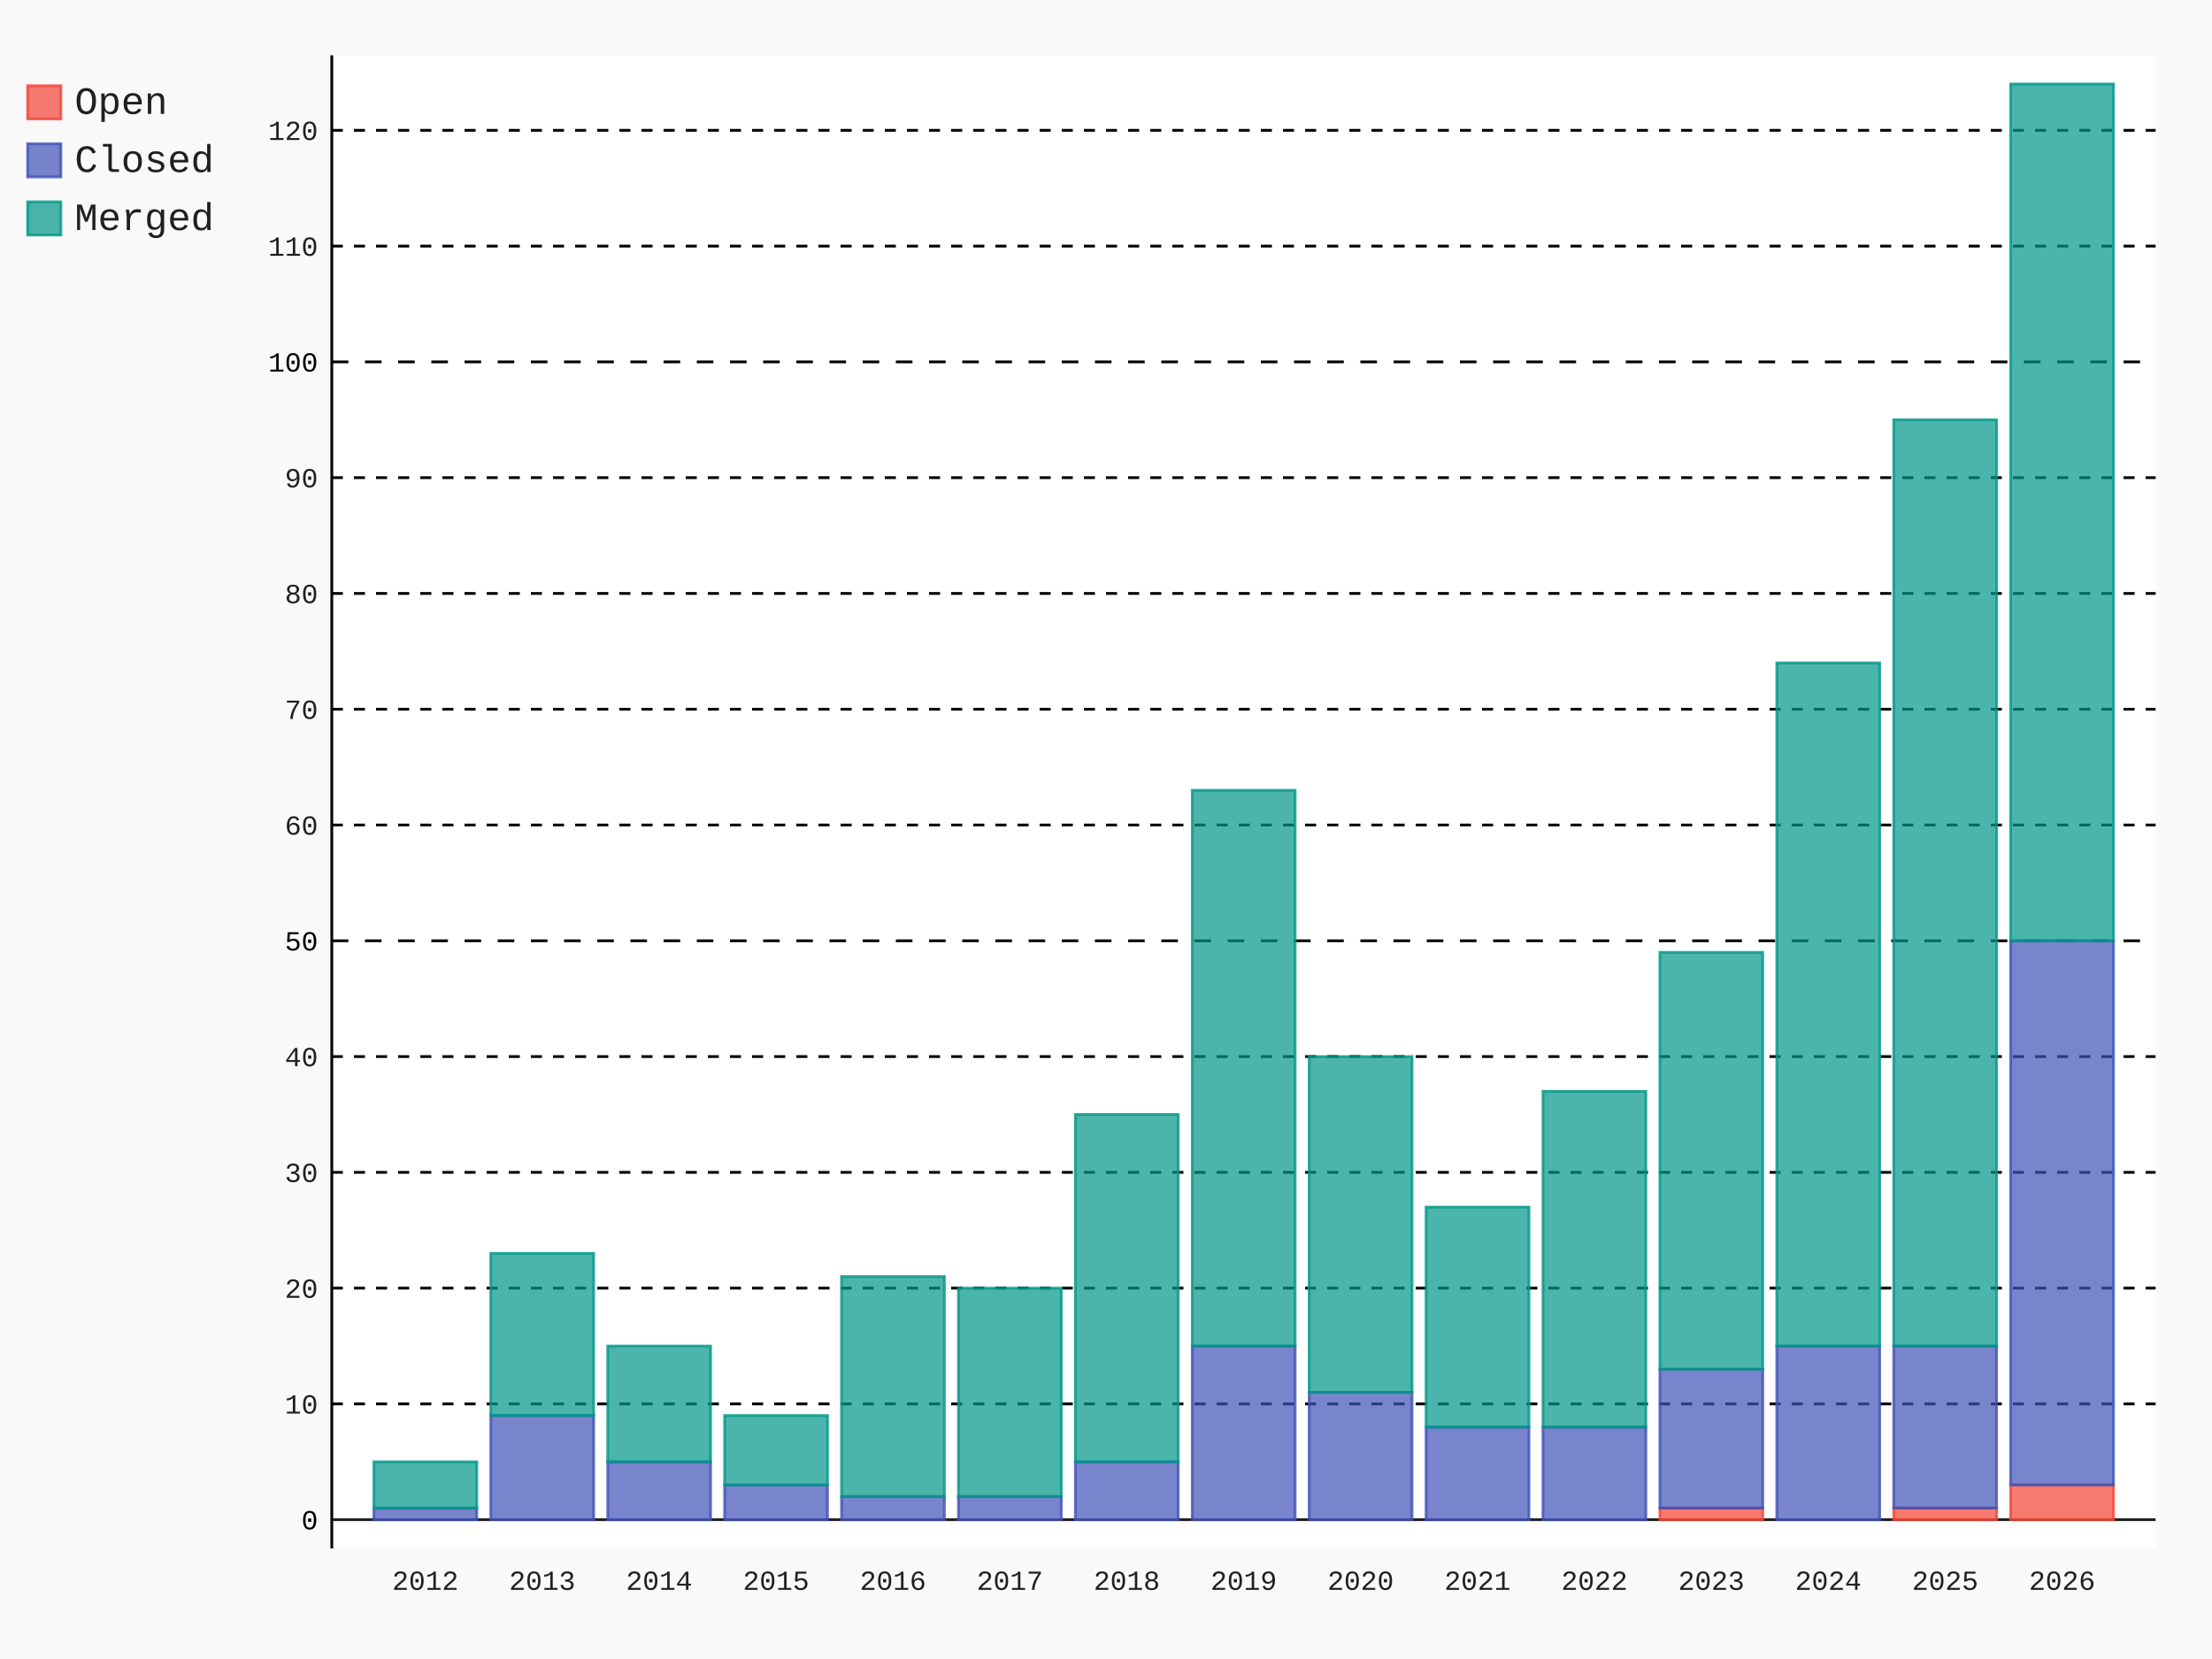
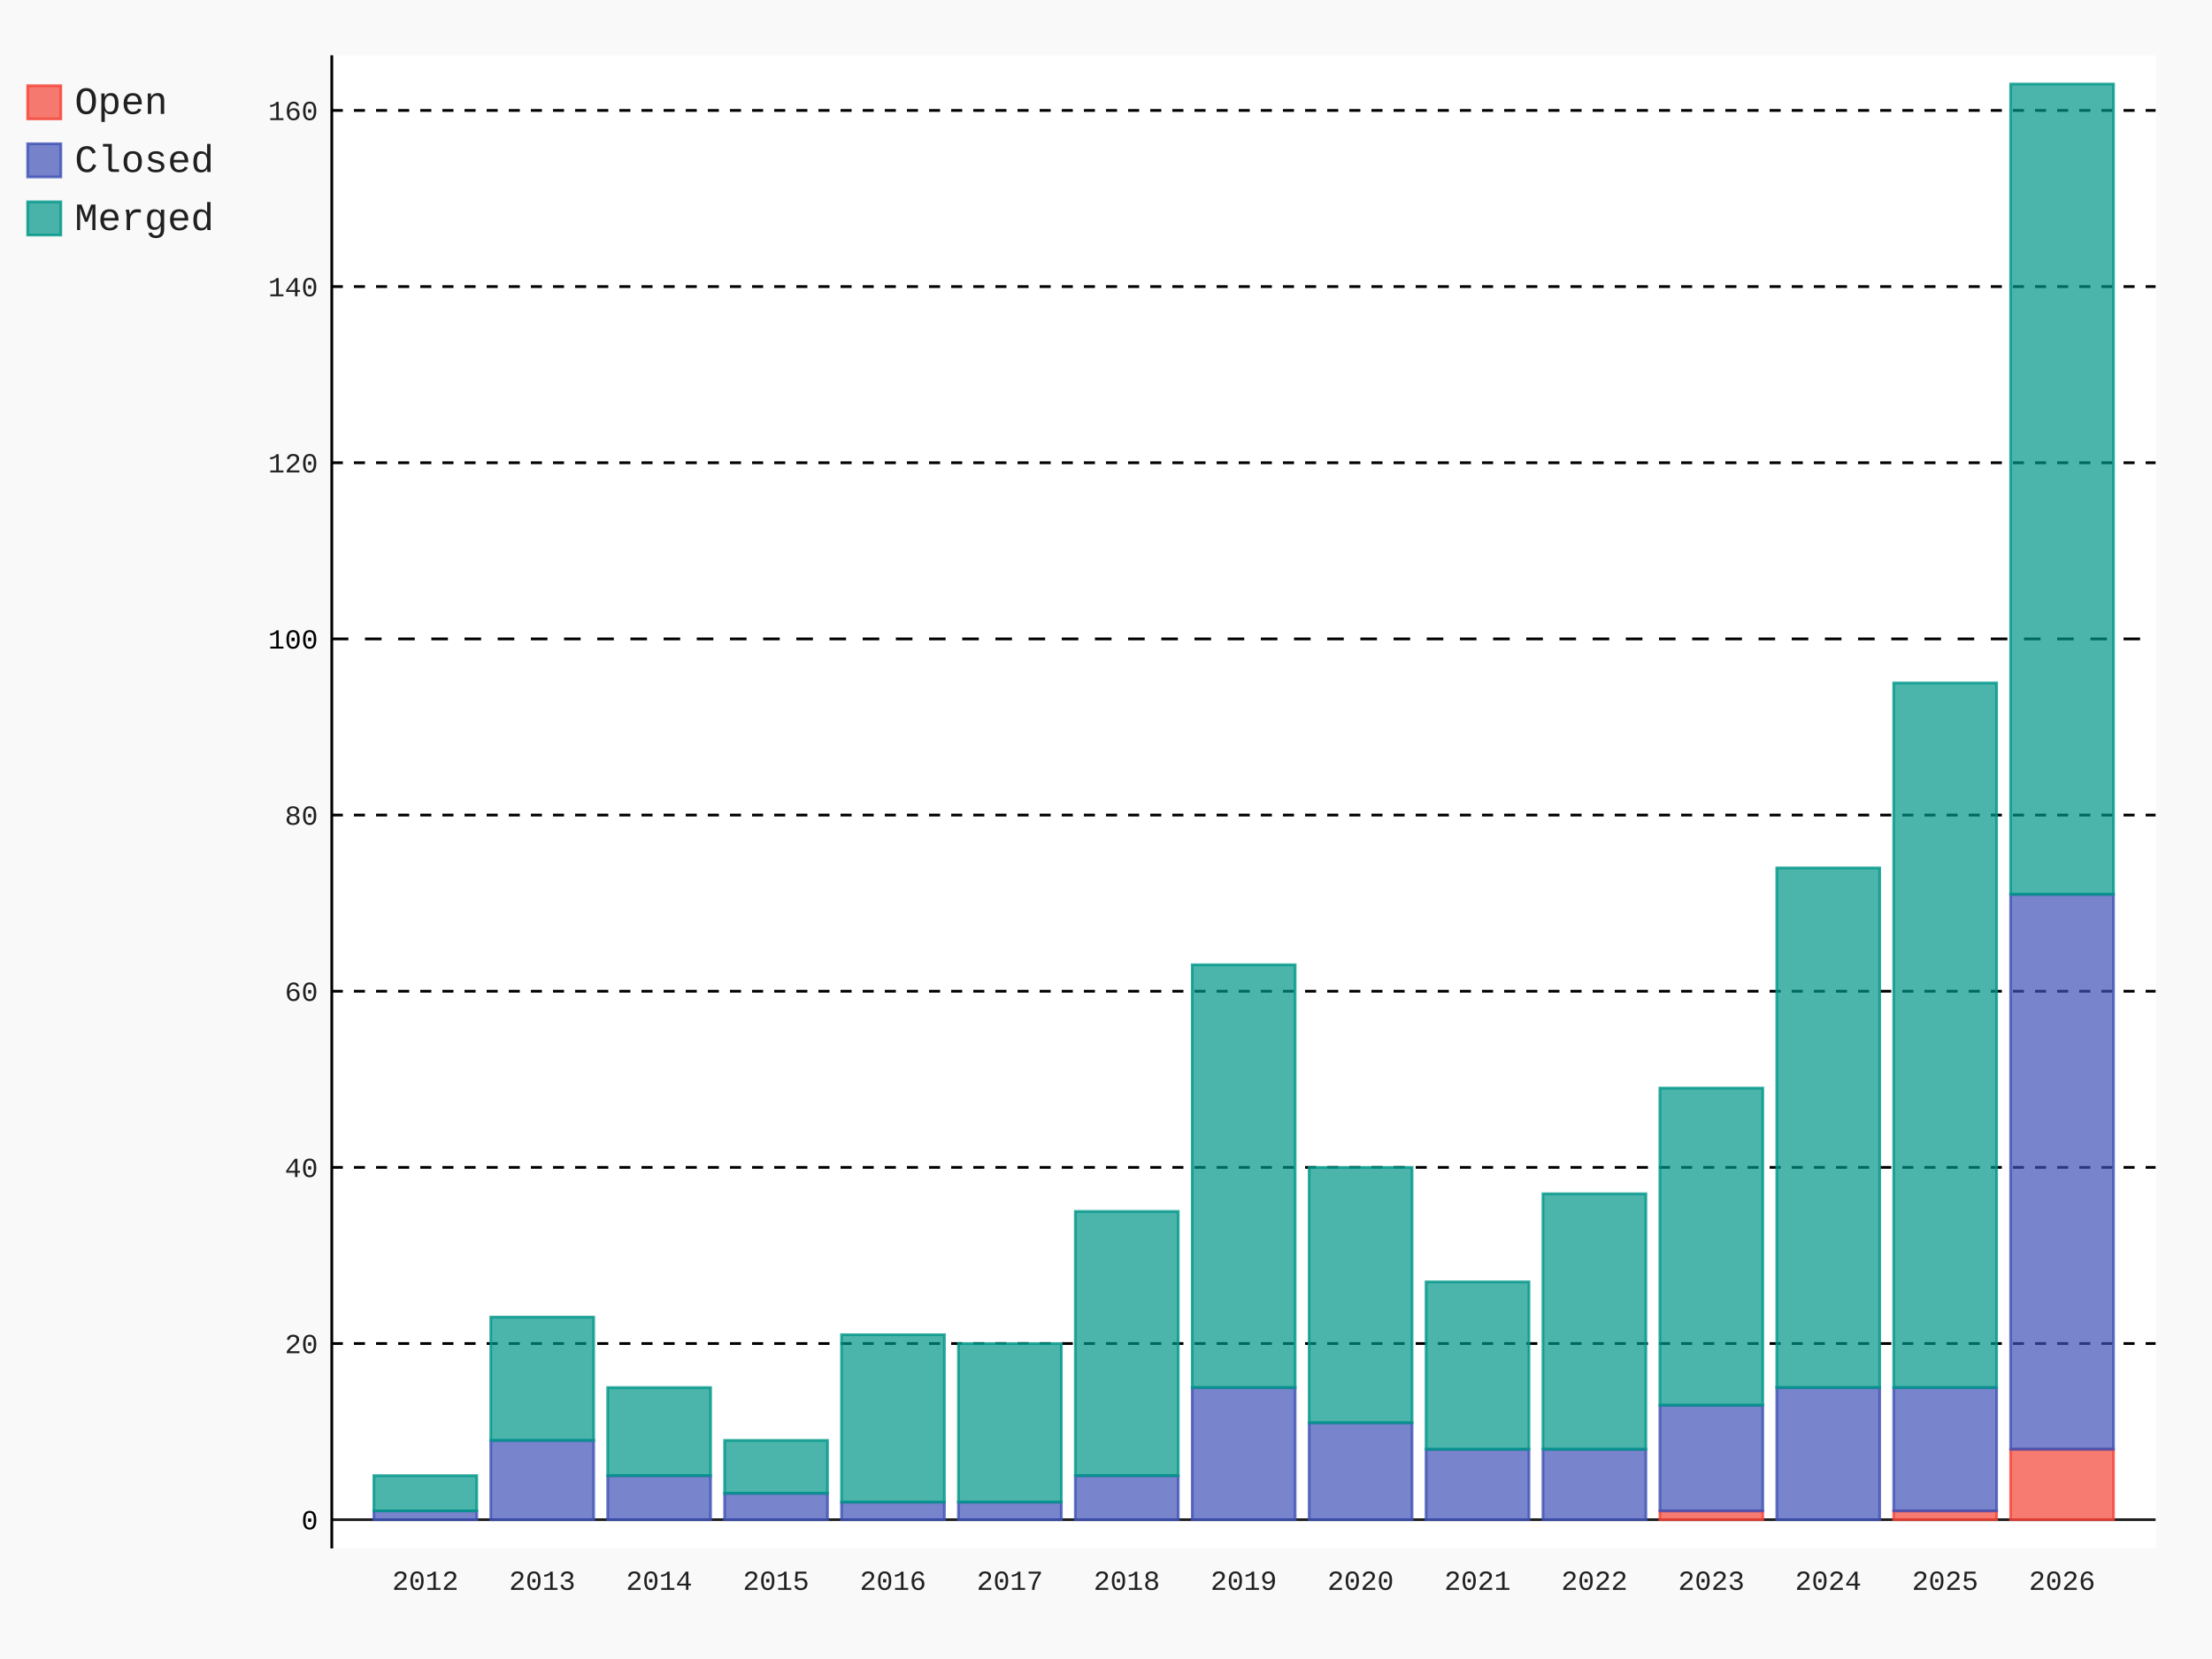
- <svg xmlns="http://www.w3.org/2000/svg" id="chart-40a635f6-dfb4-4bff-a7e3-27e458a436e4" class="pygal-chart" viewBox="0 0 800 600">
+ <svg xmlns="http://www.w3.org/2000/svg" id="chart-72e32979-0cc8-43d7-ba84-4bef7c89aa7b" class="pygal-chart" viewBox="0 0 800 600">
  <defs>
-     <style type="text/css">#chart-40a635f6-dfb4-4bff-a7e3-27e458a436e4{-webkit-user-select:none;-webkit-font-smoothing:antialiased;font-family:Consolas,"Liberation Mono",Menlo,Courier,monospace}#chart-40a635f6-dfb4-4bff-a7e3-27e458a436e4 .title{font-family:Consolas,"Liberation Mono",Menlo,Courier,monospace;font-size:16px}#chart-40a635f6-dfb4-4bff-a7e3-27e458a436e4 .legends .legend text{font-family:Consolas,"Liberation Mono",Menlo,Courier,monospace;font-size:14px}#chart-40a635f6-dfb4-4bff-a7e3-27e458a436e4 .axis text{font-family:Consolas,"Liberation Mono",Menlo,Courier,monospace;font-size:10px}#chart-40a635f6-dfb4-4bff-a7e3-27e458a436e4 .axis text.major{font-family:Consolas,"Liberation Mono",Menlo,Courier,monospace;font-size:10px}#chart-40a635f6-dfb4-4bff-a7e3-27e458a436e4 .text-overlay text.value{font-family:Consolas,"Liberation Mono",Menlo,Courier,monospace;font-size:16px}#chart-40a635f6-dfb4-4bff-a7e3-27e458a436e4 .text-overlay text.label{font-family:Consolas,"Liberation Mono",Menlo,Courier,monospace;font-size:10px}#chart-40a635f6-dfb4-4bff-a7e3-27e458a436e4 .tooltip{font-family:Consolas,"Liberation Mono",Menlo,Courier,monospace;font-size:14px}#chart-40a635f6-dfb4-4bff-a7e3-27e458a436e4 text.no_data{font-family:Consolas,"Liberation Mono",Menlo,Courier,monospace;font-size:64px}
- #chart-40a635f6-dfb4-4bff-a7e3-27e458a436e4{background-color:rgba(249,249,249,1)}#chart-40a635f6-dfb4-4bff-a7e3-27e458a436e4 path,#chart-40a635f6-dfb4-4bff-a7e3-27e458a436e4 line,#chart-40a635f6-dfb4-4bff-a7e3-27e458a436e4 rect,#chart-40a635f6-dfb4-4bff-a7e3-27e458a436e4 circle{-webkit-transition:150ms;-moz-transition:150ms;transition:150ms}#chart-40a635f6-dfb4-4bff-a7e3-27e458a436e4 .graph &gt; .background{fill:rgba(249,249,249,1)}#chart-40a635f6-dfb4-4bff-a7e3-27e458a436e4 .plot &gt; .background{fill:rgba(255,255,255,1)}#chart-40a635f6-dfb4-4bff-a7e3-27e458a436e4 .graph{fill:rgba(0,0,0,.87)}#chart-40a635f6-dfb4-4bff-a7e3-27e458a436e4 text.no_data{fill:rgba(0,0,0,1)}#chart-40a635f6-dfb4-4bff-a7e3-27e458a436e4 .title{fill:rgba(0,0,0,1)}#chart-40a635f6-dfb4-4bff-a7e3-27e458a436e4 .legends .legend text{fill:rgba(0,0,0,.87)}#chart-40a635f6-dfb4-4bff-a7e3-27e458a436e4 .legends .legend:hover text{fill:rgba(0,0,0,1)}#chart-40a635f6-dfb4-4bff-a7e3-27e458a436e4 .axis .line{stroke:rgba(0,0,0,1)}#chart-40a635f6-dfb4-4bff-a7e3-27e458a436e4 .axis .guide.line{stroke:rgba(0,0,0,.54)}#chart-40a635f6-dfb4-4bff-a7e3-27e458a436e4 .axis .major.line{stroke:rgba(0,0,0,.87)}#chart-40a635f6-dfb4-4bff-a7e3-27e458a436e4 .axis text.major{fill:rgba(0,0,0,1)}#chart-40a635f6-dfb4-4bff-a7e3-27e458a436e4 .axis.y .guides:hover .guide.line,#chart-40a635f6-dfb4-4bff-a7e3-27e458a436e4 .line-graph .axis.x .guides:hover .guide.line,#chart-40a635f6-dfb4-4bff-a7e3-27e458a436e4 .stackedline-graph .axis.x .guides:hover .guide.line,#chart-40a635f6-dfb4-4bff-a7e3-27e458a436e4 .xy-graph .axis.x .guides:hover .guide.line{stroke:rgba(0,0,0,1)}#chart-40a635f6-dfb4-4bff-a7e3-27e458a436e4 .axis .guides:hover text{fill:rgba(0,0,0,1)}#chart-40a635f6-dfb4-4bff-a7e3-27e458a436e4 .reactive{fill-opacity:.7;stroke-opacity:.8;stroke-width:1}#chart-40a635f6-dfb4-4bff-a7e3-27e458a436e4 .ci{stroke:rgba(0,0,0,.87)}#chart-40a635f6-dfb4-4bff-a7e3-27e458a436e4 .reactive.active,#chart-40a635f6-dfb4-4bff-a7e3-27e458a436e4 .active .reactive{fill-opacity:.8;stroke-opacity:.9;stroke-width:4}#chart-40a635f6-dfb4-4bff-a7e3-27e458a436e4 .ci .reactive.active{stroke-width:1.5}#chart-40a635f6-dfb4-4bff-a7e3-27e458a436e4 .series text{fill:rgba(0,0,0,1)}#chart-40a635f6-dfb4-4bff-a7e3-27e458a436e4 .tooltip rect{fill:rgba(255,255,255,1);stroke:rgba(0,0,0,1);-webkit-transition:opacity 150ms;-moz-transition:opacity 150ms;transition:opacity 150ms}#chart-40a635f6-dfb4-4bff-a7e3-27e458a436e4 .tooltip .label{fill:rgba(0,0,0,.87)}#chart-40a635f6-dfb4-4bff-a7e3-27e458a436e4 .tooltip .label{fill:rgba(0,0,0,.87)}#chart-40a635f6-dfb4-4bff-a7e3-27e458a436e4 .tooltip .legend{font-size:.8em;fill:rgba(0,0,0,.54)}#chart-40a635f6-dfb4-4bff-a7e3-27e458a436e4 .tooltip .x_label{font-size:.6em;fill:rgba(0,0,0,1)}#chart-40a635f6-dfb4-4bff-a7e3-27e458a436e4 .tooltip .xlink{font-size:.5em;text-decoration:underline}#chart-40a635f6-dfb4-4bff-a7e3-27e458a436e4 .tooltip .value{font-size:1.5em}#chart-40a635f6-dfb4-4bff-a7e3-27e458a436e4 .bound{font-size:.5em}#chart-40a635f6-dfb4-4bff-a7e3-27e458a436e4 .max-value{font-size:.75em;fill:rgba(0,0,0,.54)}#chart-40a635f6-dfb4-4bff-a7e3-27e458a436e4 .map-element{fill:rgba(255,255,255,1);stroke:rgba(0,0,0,.54) !important}#chart-40a635f6-dfb4-4bff-a7e3-27e458a436e4 .map-element .reactive{fill-opacity:inherit;stroke-opacity:inherit}#chart-40a635f6-dfb4-4bff-a7e3-27e458a436e4 .color-0,#chart-40a635f6-dfb4-4bff-a7e3-27e458a436e4 .color-0 a:visited{stroke:#F44336;fill:#F44336}#chart-40a635f6-dfb4-4bff-a7e3-27e458a436e4 .color-1,#chart-40a635f6-dfb4-4bff-a7e3-27e458a436e4 .color-1 a:visited{stroke:#3F51B5;fill:#3F51B5}#chart-40a635f6-dfb4-4bff-a7e3-27e458a436e4 .color-2,#chart-40a635f6-dfb4-4bff-a7e3-27e458a436e4 .color-2 a:visited{stroke:#009688;fill:#009688}#chart-40a635f6-dfb4-4bff-a7e3-27e458a436e4 .text-overlay .color-0 text{fill:black}#chart-40a635f6-dfb4-4bff-a7e3-27e458a436e4 .text-overlay .color-1 text{fill:black}#chart-40a635f6-dfb4-4bff-a7e3-27e458a436e4 .text-overlay .color-2 text{fill:black}
- #chart-40a635f6-dfb4-4bff-a7e3-27e458a436e4 text.no_data{text-anchor:middle}#chart-40a635f6-dfb4-4bff-a7e3-27e458a436e4 .guide.line{fill:none}#chart-40a635f6-dfb4-4bff-a7e3-27e458a436e4 .centered{text-anchor:middle}#chart-40a635f6-dfb4-4bff-a7e3-27e458a436e4 .title{text-anchor:middle}#chart-40a635f6-dfb4-4bff-a7e3-27e458a436e4 .legends .legend text{fill-opacity:1}#chart-40a635f6-dfb4-4bff-a7e3-27e458a436e4 .axis.x text{text-anchor:middle}#chart-40a635f6-dfb4-4bff-a7e3-27e458a436e4 .axis.x:not(.web) text[transform]{text-anchor:start}#chart-40a635f6-dfb4-4bff-a7e3-27e458a436e4 .axis.x:not(.web) text[transform].backwards{text-anchor:end}#chart-40a635f6-dfb4-4bff-a7e3-27e458a436e4 .axis.y text{text-anchor:end}#chart-40a635f6-dfb4-4bff-a7e3-27e458a436e4 .axis.y text[transform].backwards{text-anchor:start}#chart-40a635f6-dfb4-4bff-a7e3-27e458a436e4 .axis.y2 text{text-anchor:start}#chart-40a635f6-dfb4-4bff-a7e3-27e458a436e4 .axis.y2 text[transform].backwards{text-anchor:end}#chart-40a635f6-dfb4-4bff-a7e3-27e458a436e4 .axis .guide.line{stroke-dasharray:4,4;stroke:black}#chart-40a635f6-dfb4-4bff-a7e3-27e458a436e4 .axis .major.guide.line{stroke-dasharray:6,6;stroke:black}#chart-40a635f6-dfb4-4bff-a7e3-27e458a436e4 .horizontal .axis.y .guide.line,#chart-40a635f6-dfb4-4bff-a7e3-27e458a436e4 .horizontal .axis.y2 .guide.line,#chart-40a635f6-dfb4-4bff-a7e3-27e458a436e4 .vertical .axis.x .guide.line{opacity:0}#chart-40a635f6-dfb4-4bff-a7e3-27e458a436e4 .horizontal .axis.always_show .guide.line,#chart-40a635f6-dfb4-4bff-a7e3-27e458a436e4 .vertical .axis.always_show .guide.line{opacity:1 !important}#chart-40a635f6-dfb4-4bff-a7e3-27e458a436e4 .axis.y .guides:hover .guide.line,#chart-40a635f6-dfb4-4bff-a7e3-27e458a436e4 .axis.y2 .guides:hover .guide.line,#chart-40a635f6-dfb4-4bff-a7e3-27e458a436e4 .axis.x .guides:hover .guide.line{opacity:1}#chart-40a635f6-dfb4-4bff-a7e3-27e458a436e4 .axis .guides:hover text{opacity:1}#chart-40a635f6-dfb4-4bff-a7e3-27e458a436e4 .nofill{fill:none}#chart-40a635f6-dfb4-4bff-a7e3-27e458a436e4 .subtle-fill{fill-opacity:.2}#chart-40a635f6-dfb4-4bff-a7e3-27e458a436e4 .dot{stroke-width:1px;fill-opacity:1;stroke-opacity:1}#chart-40a635f6-dfb4-4bff-a7e3-27e458a436e4 .dot.active{stroke-width:5px}#chart-40a635f6-dfb4-4bff-a7e3-27e458a436e4 .dot.negative{fill:transparent}#chart-40a635f6-dfb4-4bff-a7e3-27e458a436e4 text,#chart-40a635f6-dfb4-4bff-a7e3-27e458a436e4 tspan{stroke:none !important}#chart-40a635f6-dfb4-4bff-a7e3-27e458a436e4 .series text.active{opacity:1}#chart-40a635f6-dfb4-4bff-a7e3-27e458a436e4 .tooltip rect{fill-opacity:.95;stroke-width:.5}#chart-40a635f6-dfb4-4bff-a7e3-27e458a436e4 .tooltip text{fill-opacity:1}#chart-40a635f6-dfb4-4bff-a7e3-27e458a436e4 .showable{visibility:hidden}#chart-40a635f6-dfb4-4bff-a7e3-27e458a436e4 .showable.shown{visibility:visible}#chart-40a635f6-dfb4-4bff-a7e3-27e458a436e4 .gauge-background{fill:rgba(229,229,229,1);stroke:none}#chart-40a635f6-dfb4-4bff-a7e3-27e458a436e4 .bg-lines{stroke:rgba(249,249,249,1);stroke-width:2px}</style>
+     <style type="text/css">#chart-72e32979-0cc8-43d7-ba84-4bef7c89aa7b{-webkit-user-select:none;-webkit-font-smoothing:antialiased;font-family:Consolas,"Liberation Mono",Menlo,Courier,monospace}#chart-72e32979-0cc8-43d7-ba84-4bef7c89aa7b .title{font-family:Consolas,"Liberation Mono",Menlo,Courier,monospace;font-size:16px}#chart-72e32979-0cc8-43d7-ba84-4bef7c89aa7b .legends .legend text{font-family:Consolas,"Liberation Mono",Menlo,Courier,monospace;font-size:14px}#chart-72e32979-0cc8-43d7-ba84-4bef7c89aa7b .axis text{font-family:Consolas,"Liberation Mono",Menlo,Courier,monospace;font-size:10px}#chart-72e32979-0cc8-43d7-ba84-4bef7c89aa7b .axis text.major{font-family:Consolas,"Liberation Mono",Menlo,Courier,monospace;font-size:10px}#chart-72e32979-0cc8-43d7-ba84-4bef7c89aa7b .text-overlay text.value{font-family:Consolas,"Liberation Mono",Menlo,Courier,monospace;font-size:16px}#chart-72e32979-0cc8-43d7-ba84-4bef7c89aa7b .text-overlay text.label{font-family:Consolas,"Liberation Mono",Menlo,Courier,monospace;font-size:10px}#chart-72e32979-0cc8-43d7-ba84-4bef7c89aa7b .tooltip{font-family:Consolas,"Liberation Mono",Menlo,Courier,monospace;font-size:14px}#chart-72e32979-0cc8-43d7-ba84-4bef7c89aa7b text.no_data{font-family:Consolas,"Liberation Mono",Menlo,Courier,monospace;font-size:64px}
+ #chart-72e32979-0cc8-43d7-ba84-4bef7c89aa7b{background-color:rgba(249,249,249,1)}#chart-72e32979-0cc8-43d7-ba84-4bef7c89aa7b path,#chart-72e32979-0cc8-43d7-ba84-4bef7c89aa7b line,#chart-72e32979-0cc8-43d7-ba84-4bef7c89aa7b rect,#chart-72e32979-0cc8-43d7-ba84-4bef7c89aa7b circle{-webkit-transition:150ms;-moz-transition:150ms;transition:150ms}#chart-72e32979-0cc8-43d7-ba84-4bef7c89aa7b .graph &gt; .background{fill:rgba(249,249,249,1)}#chart-72e32979-0cc8-43d7-ba84-4bef7c89aa7b .plot &gt; .background{fill:rgba(255,255,255,1)}#chart-72e32979-0cc8-43d7-ba84-4bef7c89aa7b .graph{fill:rgba(0,0,0,.87)}#chart-72e32979-0cc8-43d7-ba84-4bef7c89aa7b text.no_data{fill:rgba(0,0,0,1)}#chart-72e32979-0cc8-43d7-ba84-4bef7c89aa7b .title{fill:rgba(0,0,0,1)}#chart-72e32979-0cc8-43d7-ba84-4bef7c89aa7b .legends .legend text{fill:rgba(0,0,0,.87)}#chart-72e32979-0cc8-43d7-ba84-4bef7c89aa7b .legends .legend:hover text{fill:rgba(0,0,0,1)}#chart-72e32979-0cc8-43d7-ba84-4bef7c89aa7b .axis .line{stroke:rgba(0,0,0,1)}#chart-72e32979-0cc8-43d7-ba84-4bef7c89aa7b .axis .guide.line{stroke:rgba(0,0,0,.54)}#chart-72e32979-0cc8-43d7-ba84-4bef7c89aa7b .axis .major.line{stroke:rgba(0,0,0,.87)}#chart-72e32979-0cc8-43d7-ba84-4bef7c89aa7b .axis text.major{fill:rgba(0,0,0,1)}#chart-72e32979-0cc8-43d7-ba84-4bef7c89aa7b .axis.y .guides:hover .guide.line,#chart-72e32979-0cc8-43d7-ba84-4bef7c89aa7b .line-graph .axis.x .guides:hover .guide.line,#chart-72e32979-0cc8-43d7-ba84-4bef7c89aa7b .stackedline-graph .axis.x .guides:hover .guide.line,#chart-72e32979-0cc8-43d7-ba84-4bef7c89aa7b .xy-graph .axis.x .guides:hover .guide.line{stroke:rgba(0,0,0,1)}#chart-72e32979-0cc8-43d7-ba84-4bef7c89aa7b .axis .guides:hover text{fill:rgba(0,0,0,1)}#chart-72e32979-0cc8-43d7-ba84-4bef7c89aa7b .reactive{fill-opacity:.7;stroke-opacity:.8;stroke-width:1}#chart-72e32979-0cc8-43d7-ba84-4bef7c89aa7b .ci{stroke:rgba(0,0,0,.87)}#chart-72e32979-0cc8-43d7-ba84-4bef7c89aa7b .reactive.active,#chart-72e32979-0cc8-43d7-ba84-4bef7c89aa7b .active .reactive{fill-opacity:.8;stroke-opacity:.9;stroke-width:4}#chart-72e32979-0cc8-43d7-ba84-4bef7c89aa7b .ci .reactive.active{stroke-width:1.5}#chart-72e32979-0cc8-43d7-ba84-4bef7c89aa7b .series text{fill:rgba(0,0,0,1)}#chart-72e32979-0cc8-43d7-ba84-4bef7c89aa7b .tooltip rect{fill:rgba(255,255,255,1);stroke:rgba(0,0,0,1);-webkit-transition:opacity 150ms;-moz-transition:opacity 150ms;transition:opacity 150ms}#chart-72e32979-0cc8-43d7-ba84-4bef7c89aa7b .tooltip .label{fill:rgba(0,0,0,.87)}#chart-72e32979-0cc8-43d7-ba84-4bef7c89aa7b .tooltip .label{fill:rgba(0,0,0,.87)}#chart-72e32979-0cc8-43d7-ba84-4bef7c89aa7b .tooltip .legend{font-size:.8em;fill:rgba(0,0,0,.54)}#chart-72e32979-0cc8-43d7-ba84-4bef7c89aa7b .tooltip .x_label{font-size:.6em;fill:rgba(0,0,0,1)}#chart-72e32979-0cc8-43d7-ba84-4bef7c89aa7b .tooltip .xlink{font-size:.5em;text-decoration:underline}#chart-72e32979-0cc8-43d7-ba84-4bef7c89aa7b .tooltip .value{font-size:1.5em}#chart-72e32979-0cc8-43d7-ba84-4bef7c89aa7b .bound{font-size:.5em}#chart-72e32979-0cc8-43d7-ba84-4bef7c89aa7b .max-value{font-size:.75em;fill:rgba(0,0,0,.54)}#chart-72e32979-0cc8-43d7-ba84-4bef7c89aa7b .map-element{fill:rgba(255,255,255,1);stroke:rgba(0,0,0,.54) !important}#chart-72e32979-0cc8-43d7-ba84-4bef7c89aa7b .map-element .reactive{fill-opacity:inherit;stroke-opacity:inherit}#chart-72e32979-0cc8-43d7-ba84-4bef7c89aa7b .color-0,#chart-72e32979-0cc8-43d7-ba84-4bef7c89aa7b .color-0 a:visited{stroke:#F44336;fill:#F44336}#chart-72e32979-0cc8-43d7-ba84-4bef7c89aa7b .color-1,#chart-72e32979-0cc8-43d7-ba84-4bef7c89aa7b .color-1 a:visited{stroke:#3F51B5;fill:#3F51B5}#chart-72e32979-0cc8-43d7-ba84-4bef7c89aa7b .color-2,#chart-72e32979-0cc8-43d7-ba84-4bef7c89aa7b .color-2 a:visited{stroke:#009688;fill:#009688}#chart-72e32979-0cc8-43d7-ba84-4bef7c89aa7b .text-overlay .color-0 text{fill:black}#chart-72e32979-0cc8-43d7-ba84-4bef7c89aa7b .text-overlay .color-1 text{fill:black}#chart-72e32979-0cc8-43d7-ba84-4bef7c89aa7b .text-overlay .color-2 text{fill:black}
+ #chart-72e32979-0cc8-43d7-ba84-4bef7c89aa7b text.no_data{text-anchor:middle}#chart-72e32979-0cc8-43d7-ba84-4bef7c89aa7b .guide.line{fill:none}#chart-72e32979-0cc8-43d7-ba84-4bef7c89aa7b .centered{text-anchor:middle}#chart-72e32979-0cc8-43d7-ba84-4bef7c89aa7b .title{text-anchor:middle}#chart-72e32979-0cc8-43d7-ba84-4bef7c89aa7b .legends .legend text{fill-opacity:1}#chart-72e32979-0cc8-43d7-ba84-4bef7c89aa7b .axis.x text{text-anchor:middle}#chart-72e32979-0cc8-43d7-ba84-4bef7c89aa7b .axis.x:not(.web) text[transform]{text-anchor:start}#chart-72e32979-0cc8-43d7-ba84-4bef7c89aa7b .axis.x:not(.web) text[transform].backwards{text-anchor:end}#chart-72e32979-0cc8-43d7-ba84-4bef7c89aa7b .axis.y text{text-anchor:end}#chart-72e32979-0cc8-43d7-ba84-4bef7c89aa7b .axis.y text[transform].backwards{text-anchor:start}#chart-72e32979-0cc8-43d7-ba84-4bef7c89aa7b .axis.y2 text{text-anchor:start}#chart-72e32979-0cc8-43d7-ba84-4bef7c89aa7b .axis.y2 text[transform].backwards{text-anchor:end}#chart-72e32979-0cc8-43d7-ba84-4bef7c89aa7b .axis .guide.line{stroke-dasharray:4,4;stroke:black}#chart-72e32979-0cc8-43d7-ba84-4bef7c89aa7b .axis .major.guide.line{stroke-dasharray:6,6;stroke:black}#chart-72e32979-0cc8-43d7-ba84-4bef7c89aa7b .horizontal .axis.y .guide.line,#chart-72e32979-0cc8-43d7-ba84-4bef7c89aa7b .horizontal .axis.y2 .guide.line,#chart-72e32979-0cc8-43d7-ba84-4bef7c89aa7b .vertical .axis.x .guide.line{opacity:0}#chart-72e32979-0cc8-43d7-ba84-4bef7c89aa7b .horizontal .axis.always_show .guide.line,#chart-72e32979-0cc8-43d7-ba84-4bef7c89aa7b .vertical .axis.always_show .guide.line{opacity:1 !important}#chart-72e32979-0cc8-43d7-ba84-4bef7c89aa7b .axis.y .guides:hover .guide.line,#chart-72e32979-0cc8-43d7-ba84-4bef7c89aa7b .axis.y2 .guides:hover .guide.line,#chart-72e32979-0cc8-43d7-ba84-4bef7c89aa7b .axis.x .guides:hover .guide.line{opacity:1}#chart-72e32979-0cc8-43d7-ba84-4bef7c89aa7b .axis .guides:hover text{opacity:1}#chart-72e32979-0cc8-43d7-ba84-4bef7c89aa7b .nofill{fill:none}#chart-72e32979-0cc8-43d7-ba84-4bef7c89aa7b .subtle-fill{fill-opacity:.2}#chart-72e32979-0cc8-43d7-ba84-4bef7c89aa7b .dot{stroke-width:1px;fill-opacity:1;stroke-opacity:1}#chart-72e32979-0cc8-43d7-ba84-4bef7c89aa7b .dot.active{stroke-width:5px}#chart-72e32979-0cc8-43d7-ba84-4bef7c89aa7b .dot.negative{fill:transparent}#chart-72e32979-0cc8-43d7-ba84-4bef7c89aa7b text,#chart-72e32979-0cc8-43d7-ba84-4bef7c89aa7b tspan{stroke:none !important}#chart-72e32979-0cc8-43d7-ba84-4bef7c89aa7b .series text.active{opacity:1}#chart-72e32979-0cc8-43d7-ba84-4bef7c89aa7b .tooltip rect{fill-opacity:.95;stroke-width:.5}#chart-72e32979-0cc8-43d7-ba84-4bef7c89aa7b .tooltip text{fill-opacity:1}#chart-72e32979-0cc8-43d7-ba84-4bef7c89aa7b .showable{visibility:hidden}#chart-72e32979-0cc8-43d7-ba84-4bef7c89aa7b .showable.shown{visibility:visible}#chart-72e32979-0cc8-43d7-ba84-4bef7c89aa7b .gauge-background{fill:rgba(229,229,229,1);stroke:none}#chart-72e32979-0cc8-43d7-ba84-4bef7c89aa7b .bg-lines{stroke:rgba(249,249,249,1);stroke-width:2px}</style>
  </defs>
  <g class="graph stackedbar-graph vertical">
    <rect x="0" y="0" width="800" height="600" class="background" />
    <g transform="translate(120, 20)" class="plot">
      <rect x="0" y="0" width="659.6" height="540" class="background" />
      <g class="axis y always_show">
        <g class="guides">
          <path d="M0 529.615 h659.6" class="axis major line" />
          <text x="-5" y="533.115" class="major">0</text>
        </g>
        <g class="guides">
-           <path d="M0 487.742 h659.6" class="guide line" />
-           <text x="-5" y="491.242" class="">10</text>
-         </g>
-         <g class="guides">
-           <path d="M0 445.868 h659.6" class="guide line" />
-           <text x="-5" y="449.368" class="">20</text>
-         </g>
-         <g class="guides">
-           <path d="M0 403.995 h659.6" class="guide line" />
-           <text x="-5" y="407.495" class="">30</text>
-         </g>
-         <g class="guides">
-           <path d="M0 362.122 h659.6" class="guide line" />
-           <text x="-5" y="365.622" class="">40</text>
-         </g>
-         <g class="guides">
-           <path d="M0 320.248 h659.6" class="major guide line" />
-           <text x="-5" y="323.748" class="major">50</text>
-         </g>
-         <g class="guides">
-           <path d="M0 278.375 h659.6" class="guide line" />
-           <text x="-5" y="281.875" class="">60</text>
-         </g>
-         <g class="guides">
-           <path d="M0 236.501 h659.6" class="guide line" />
-           <text x="-5" y="240.001" class="">70</text>
-         </g>
-         <g class="guides">
-           <path d="M0 194.628 h659.6" class="guide line" />
-           <text x="-5" y="198.128" class="">80</text>
-         </g>
-         <g class="guides">
-           <path d="M0 152.754 h659.6" class="guide line" />
-           <text x="-5" y="156.254" class="">90</text>
-         </g>
-         <g class="guides">
-           <path d="M0 110.881 h659.6" class="major guide line" />
-           <text x="-5" y="114.381" class="major">100</text>
-         </g>
-         <g class="guides">
-           <path d="M0 69.007 h659.6" class="guide line" />
-           <text x="-5" y="72.507" class="">110</text>
-         </g>
-         <g class="guides">
-           <path d="M0 27.134 h659.6" class="guide line" />
-           <text x="-5" y="30.634" class="">120</text>
+           <path d="M0 465.906 h659.6" class="guide line" />
+           <text x="-5" y="469.406" class="">20</text>
+         </g>
+         <g class="guides">
+           <path d="M0 402.197 h659.6" class="guide line" />
+           <text x="-5" y="405.697" class="">40</text>
+         </g>
+         <g class="guides">
+           <path d="M0 338.487 h659.6" class="guide line" />
+           <text x="-5" y="341.987" class="">60</text>
+         </g>
+         <g class="guides">
+           <path d="M0 274.778 h659.6" class="guide line" />
+           <text x="-5" y="278.278" class="">80</text>
+         </g>
+         <g class="guides">
+           <path d="M0 211.069 h659.6" class="major guide line" />
+           <text x="-5" y="214.569" class="major">100</text>
+         </g>
+         <g class="guides">
+           <path d="M0 147.36 h659.6" class="guide line" />
+           <text x="-5" y="150.86" class="">120</text>
+         </g>
+         <g class="guides">
+           <path d="M0 83.65 h659.6" class="guide line" />
+           <text x="-5" y="87.15" class="">140</text>
+         </g>
+         <g class="guides">
+           <path d="M0 19.941 h659.6" class="guide line" />
+           <text x="-5" y="23.441" class="">160</text>
        </g>
      </g>
      <g class="axis x">
        <path d="M0 0 v540" class="line" />
        <g class="guides">
          <path d="M33.826 0 v540" class="guide line" />
          <text x="33.826" y="555.0" class="">2012</text>
        </g>
        <g class="guides">
          <path d="M76.108 0 v540" class="guide line" />
          <text x="76.108" y="555.0" class="">2013</text>
        </g>
        <g class="guides">
          <path d="M118.39 0 v540" class="guide line" />
          <text x="118.39" y="555.0" class="">2014</text>
        </g>
        <g class="guides">
          <path d="M160.672 0 v540" class="guide line" />
          <text x="160.672" y="555.0" class="">2015</text>
        </g>
        <g class="guides">
          <path d="M202.954 0 v540" class="guide line" />
          <text x="202.954" y="555.0" class="">2016</text>
        </g>
        <g class="guides">
          <path d="M245.236 0 v540" class="guide line" />
          <text x="245.236" y="555.0" class="">2017</text>
        </g>
        <g class="guides">
          <path d="M287.518 0 v540" class="guide line" />
          <text x="287.518" y="555.0" class="">2018</text>
        </g>
        <g class="guides">
          <path d="M329.8 0 v540" class="guide line" />
          <text x="329.8" y="555.0" class="">2019</text>
        </g>
        <g class="guides">
          <path d="M372.082 0 v540" class="guide line" />
          <text x="372.082" y="555.0" class="">2020</text>
        </g>
        <g class="guides">
          <path d="M414.364 0 v540" class="guide line" />
          <text x="414.364" y="555.0" class="">2021</text>
        </g>
        <g class="guides">
          <path d="M456.646 0 v540" class="guide line" />
          <text x="456.646" y="555.0" class="">2022</text>
        </g>
        <g class="guides">
          <path d="M498.928 0 v540" class="guide line" />
          <text x="498.928" y="555.0" class="">2023</text>
        </g>
        <g class="guides">
          <path d="M541.21 0 v540" class="guide line" />
          <text x="541.21" y="555.0" class="">2024</text>
        </g>
        <g class="guides">
          <path d="M583.492 0 v540" class="guide line" />
          <text x="583.492" y="555.0" class="">2025</text>
        </g>
        <g class="guides">
          <path d="M625.774 0 v540" class="guide line" />
          <text x="625.774" y="555.0" class="">2026</text>
        </g>
      </g>
      <g class="series serie-0 color-0">
        <g class="bars">
          <g class="bar">
            <rect x="15.222" y="529.615" rx="0" ry="0" width="37.208" height="0.0" class="rect reactive tooltip-trigger" />
          </g>
          <g class="bar">
            <rect x="57.504" y="529.615" rx="0" ry="0" width="37.208" height="0.0" class="rect reactive tooltip-trigger" />
          </g>
          <g class="bar">
            <rect x="99.786" y="529.615" rx="0" ry="0" width="37.208" height="0.0" class="rect reactive tooltip-trigger" />
          </g>
          <g class="bar">
            <rect x="142.068" y="529.615" rx="0" ry="0" width="37.208" height="0.0" class="rect reactive tooltip-trigger" />
          </g>
          <g class="bar">
            <rect x="184.35" y="529.615" rx="0" ry="0" width="37.208" height="0.0" class="rect reactive tooltip-trigger" />
          </g>
          <g class="bar">
            <rect x="226.632" y="529.615" rx="0" ry="0" width="37.208" height="0.0" class="rect reactive tooltip-trigger" />
          </g>
          <g class="bar">
            <rect x="268.914" y="529.615" rx="0" ry="0" width="37.208" height="0.0" class="rect reactive tooltip-trigger" />
          </g>
          <g class="bar">
            <rect x="311.196" y="529.615" rx="0" ry="0" width="37.208" height="0.0" class="rect reactive tooltip-trigger" />
          </g>
          <g class="bar">
            <rect x="353.478" y="529.615" rx="0" ry="0" width="37.208" height="0.0" class="rect reactive tooltip-trigger" />
          </g>
          <g class="bar">
            <rect x="395.76" y="529.615" rx="0" ry="0" width="37.208" height="0.0" class="rect reactive tooltip-trigger" />
          </g>
          <g class="bar">
            <rect x="438.042" y="529.615" rx="0" ry="0" width="37.208" height="0.0" class="rect reactive tooltip-trigger" />
          </g>
          <g class="bar">
-             <rect x="480.324" y="525.428" rx="0" ry="0" width="37.208" height="4.187" class="rect reactive tooltip-trigger" />
+             <rect x="480.324" y="526.43" rx="0" ry="0" width="37.208" height="3.185" class="rect reactive tooltip-trigger" />
          </g>
          <g class="bar">
            <rect x="522.606" y="529.615" rx="0" ry="0" width="37.208" height="0.0" class="rect reactive tooltip-trigger" />
          </g>
          <g class="bar">
-             <rect x="564.888" y="525.428" rx="0" ry="0" width="37.208" height="4.187" class="rect reactive tooltip-trigger" />
-           </g>
-           <g class="bar">
-             <rect x="607.17" y="517.053" rx="0" ry="0" width="37.208" height="12.562" class="rect reactive tooltip-trigger" />
+             <rect x="564.888" y="526.43" rx="0" ry="0" width="37.208" height="3.185" class="rect reactive tooltip-trigger" />
+           </g>
+           <g class="bar">
+             <rect x="607.17" y="504.132" rx="0" ry="0" width="37.208" height="25.484" class="rect reactive tooltip-trigger" />
          </g>
        </g>
      </g>
      <g class="series serie-1 color-1">
        <g class="bars">
          <g class="bar">
-             <rect x="15.222" y="525.428" rx="0" ry="0" width="37.208" height="4.187" class="rect reactive tooltip-trigger" />
-           </g>
-           <g class="bar">
-             <rect x="57.504" y="491.929" rx="0" ry="0" width="37.208" height="37.686" class="rect reactive tooltip-trigger" />
-           </g>
-           <g class="bar">
-             <rect x="99.786" y="508.679" rx="0" ry="0" width="37.208" height="20.937" class="rect reactive tooltip-trigger" />
-           </g>
-           <g class="bar">
-             <rect x="142.068" y="517.053" rx="0" ry="0" width="37.208" height="12.562" class="rect reactive tooltip-trigger" />
-           </g>
-           <g class="bar">
-             <rect x="184.35" y="521.241" rx="0" ry="0" width="37.208" height="8.375" class="rect reactive tooltip-trigger" />
-           </g>
-           <g class="bar">
-             <rect x="226.632" y="521.241" rx="0" ry="0" width="37.208" height="8.375" class="rect reactive tooltip-trigger" />
-           </g>
-           <g class="bar">
-             <rect x="268.914" y="508.679" rx="0" ry="0" width="37.208" height="20.937" class="rect reactive tooltip-trigger" />
-           </g>
-           <g class="bar">
-             <rect x="311.196" y="466.805" rx="0" ry="0" width="37.208" height="62.81" class="rect reactive tooltip-trigger" />
-           </g>
-           <g class="bar">
-             <rect x="353.478" y="483.555" rx="0" ry="0" width="37.208" height="46.061" class="rect reactive tooltip-trigger" />
-           </g>
-           <g class="bar">
-             <rect x="395.76" y="496.117" rx="0" ry="0" width="37.208" height="33.499" class="rect reactive tooltip-trigger" />
-           </g>
-           <g class="bar">
-             <rect x="438.042" y="496.117" rx="0" ry="0" width="37.208" height="33.499" class="rect reactive tooltip-trigger" />
-           </g>
-           <g class="bar">
-             <rect x="480.324" y="475.18" rx="0" ry="0" width="37.208" height="50.248" class="rect reactive tooltip-trigger" />
-           </g>
-           <g class="bar">
-             <rect x="522.606" y="466.805" rx="0" ry="0" width="37.208" height="62.81" class="rect reactive tooltip-trigger" />
-           </g>
-           <g class="bar">
-             <rect x="564.888" y="466.805" rx="0" ry="0" width="37.208" height="58.623" class="rect reactive tooltip-trigger" />
-           </g>
-           <g class="bar">
-             <rect x="607.17" y="320.248" rx="0" ry="0" width="37.208" height="196.805" class="rect reactive tooltip-trigger" />
+             <rect x="15.222" y="526.43" rx="0" ry="0" width="37.208" height="3.185" class="rect reactive tooltip-trigger" />
+           </g>
+           <g class="bar">
+             <rect x="57.504" y="500.946" rx="0" ry="0" width="37.208" height="28.669" class="rect reactive tooltip-trigger" />
+           </g>
+           <g class="bar">
+             <rect x="99.786" y="513.688" rx="0" ry="0" width="37.208" height="15.927" class="rect reactive tooltip-trigger" />
+           </g>
+           <g class="bar">
+             <rect x="142.068" y="520.059" rx="0" ry="0" width="37.208" height="9.556" class="rect reactive tooltip-trigger" />
+           </g>
+           <g class="bar">
+             <rect x="184.35" y="523.244" rx="0" ry="0" width="37.208" height="6.371" class="rect reactive tooltip-trigger" />
+           </g>
+           <g class="bar">
+             <rect x="226.632" y="523.244" rx="0" ry="0" width="37.208" height="6.371" class="rect reactive tooltip-trigger" />
+           </g>
+           <g class="bar">
+             <rect x="268.914" y="513.688" rx="0" ry="0" width="37.208" height="15.927" class="rect reactive tooltip-trigger" />
+           </g>
+           <g class="bar">
+             <rect x="311.196" y="481.833" rx="0" ry="0" width="37.208" height="47.782" class="rect reactive tooltip-trigger" />
+           </g>
+           <g class="bar">
+             <rect x="353.478" y="494.575" rx="0" ry="0" width="37.208" height="35.04" class="rect reactive tooltip-trigger" />
+           </g>
+           <g class="bar">
+             <rect x="395.76" y="504.132" rx="0" ry="0" width="37.208" height="25.484" class="rect reactive tooltip-trigger" />
+           </g>
+           <g class="bar">
+             <rect x="438.042" y="504.132" rx="0" ry="0" width="37.208" height="25.484" class="rect reactive tooltip-trigger" />
+           </g>
+           <g class="bar">
+             <rect x="480.324" y="488.204" rx="0" ry="0" width="37.208" height="38.226" class="rect reactive tooltip-trigger" />
+           </g>
+           <g class="bar">
+             <rect x="522.606" y="481.833" rx="0" ry="0" width="37.208" height="47.782" class="rect reactive tooltip-trigger" />
+           </g>
+           <g class="bar">
+             <rect x="564.888" y="481.833" rx="0" ry="0" width="37.208" height="44.597" class="rect reactive tooltip-trigger" />
+           </g>
+           <g class="bar">
+             <rect x="607.17" y="303.447" rx="0" ry="0" width="37.208" height="200.684" class="rect reactive tooltip-trigger" />
          </g>
        </g>
      </g>
      <g class="series serie-2 color-2">
        <g class="bars">
          <g class="bar">
-             <rect x="15.222" y="508.679" rx="0" ry="0" width="37.208" height="16.749" class="rect reactive tooltip-trigger" />
-           </g>
-           <g class="bar">
-             <rect x="57.504" y="433.306" rx="0" ry="0" width="37.208" height="58.623" class="rect reactive tooltip-trigger" />
-           </g>
-           <g class="bar">
-             <rect x="99.786" y="466.805" rx="0" ry="0" width="37.208" height="41.873" class="rect reactive tooltip-trigger" />
-           </g>
-           <g class="bar">
-             <rect x="142.068" y="491.929" rx="0" ry="0" width="37.208" height="25.124" class="rect reactive tooltip-trigger" />
-           </g>
-           <g class="bar">
-             <rect x="184.35" y="441.681" rx="0" ry="0" width="37.208" height="79.56" class="rect reactive tooltip-trigger" />
-           </g>
-           <g class="bar">
-             <rect x="226.632" y="445.868" rx="0" ry="0" width="37.208" height="75.372" class="rect reactive tooltip-trigger" />
-           </g>
-           <g class="bar">
-             <rect x="268.914" y="383.058" rx="0" ry="0" width="37.208" height="125.62" class="rect reactive tooltip-trigger" />
-           </g>
-           <g class="bar">
-             <rect x="311.196" y="265.813" rx="0" ry="0" width="37.208" height="200.993" class="rect reactive tooltip-trigger" />
-           </g>
-           <g class="bar">
-             <rect x="353.478" y="362.122" rx="0" ry="0" width="37.208" height="121.433" class="rect reactive tooltip-trigger" />
-           </g>
-           <g class="bar">
-             <rect x="395.76" y="416.557" rx="0" ry="0" width="37.208" height="79.56" class="rect reactive tooltip-trigger" />
-           </g>
-           <g class="bar">
-             <rect x="438.042" y="374.684" rx="0" ry="0" width="37.208" height="121.433" class="rect reactive tooltip-trigger" />
-           </g>
-           <g class="bar">
-             <rect x="480.324" y="324.435" rx="0" ry="0" width="37.208" height="150.744" class="rect reactive tooltip-trigger" />
-           </g>
-           <g class="bar">
-             <rect x="522.606" y="219.752" rx="0" ry="0" width="37.208" height="247.053" class="rect reactive tooltip-trigger" />
-           </g>
-           <g class="bar">
-             <rect x="564.888" y="131.818" rx="0" ry="0" width="37.208" height="334.988" class="rect reactive tooltip-trigger" />
-           </g>
-           <g class="bar">
-             <rect x="607.17" y="10.385" rx="0" ry="0" width="37.208" height="309.864" class="rect reactive tooltip-trigger" />
+             <rect x="15.222" y="513.688" rx="0" ry="0" width="37.208" height="12.742" class="rect reactive tooltip-trigger" />
+           </g>
+           <g class="bar">
+             <rect x="57.504" y="456.35" rx="0" ry="0" width="37.208" height="44.597" class="rect reactive tooltip-trigger" />
+           </g>
+           <g class="bar">
+             <rect x="99.786" y="481.833" rx="0" ry="0" width="37.208" height="31.855" class="rect reactive tooltip-trigger" />
+           </g>
+           <g class="bar">
+             <rect x="142.068" y="500.946" rx="0" ry="0" width="37.208" height="19.113" class="rect reactive tooltip-trigger" />
+           </g>
+           <g class="bar">
+             <rect x="184.35" y="462.721" rx="0" ry="0" width="37.208" height="60.524" class="rect reactive tooltip-trigger" />
+           </g>
+           <g class="bar">
+             <rect x="226.632" y="465.906" rx="0" ry="0" width="37.208" height="57.338" class="rect reactive tooltip-trigger" />
+           </g>
+           <g class="bar">
+             <rect x="268.914" y="418.124" rx="0" ry="0" width="37.208" height="95.564" class="rect reactive tooltip-trigger" />
+           </g>
+           <g class="bar">
+             <rect x="311.196" y="328.931" rx="0" ry="0" width="37.208" height="152.902" class="rect reactive tooltip-trigger" />
+           </g>
+           <g class="bar">
+             <rect x="353.478" y="402.197" rx="0" ry="0" width="37.208" height="92.378" class="rect reactive tooltip-trigger" />
+           </g>
+           <g class="bar">
+             <rect x="395.76" y="443.608" rx="0" ry="0" width="37.208" height="60.524" class="rect reactive tooltip-trigger" />
+           </g>
+           <g class="bar">
+             <rect x="438.042" y="411.753" rx="0" ry="0" width="37.208" height="92.378" class="rect reactive tooltip-trigger" />
+           </g>
+           <g class="bar">
+             <rect x="480.324" y="373.528" rx="0" ry="0" width="37.208" height="114.677" class="rect reactive tooltip-trigger" />
+           </g>
+           <g class="bar">
+             <rect x="522.606" y="293.891" rx="0" ry="0" width="37.208" height="187.942" class="rect reactive tooltip-trigger" />
+           </g>
+           <g class="bar">
+             <rect x="564.888" y="226.996" rx="0" ry="0" width="37.208" height="254.837" class="rect reactive tooltip-trigger" />
+           </g>
+           <g class="bar">
+             <rect x="607.17" y="10.385" rx="0" ry="0" width="37.208" height="293.063" class="rect reactive tooltip-trigger" />
          </g>
        </g>
      </g>
    </g>
    <g class="titles" />
    <g transform="translate(120, 20)" class="plot overlay">
      <g class="series serie-0 color-0" />
      <g class="series serie-1 color-1" />
      <g class="series serie-2 color-2" />
    </g>
    <g transform="translate(120, 20)" class="plot text-overlay">
      <g class="series serie-0 color-0" />
      <g class="series serie-1 color-1" />
      <g class="series serie-2 color-2" />
    </g>
    <g transform="translate(120, 20)" class="plot tooltip-overlay">
      <g transform="translate(0 0)" style="opacity: 0" class="tooltip">
        <rect rx="0" ry="0" width="0" height="0" class="tooltip-box" />
        <g class="text" />
      </g>
    </g>
    <g transform="translate(10, 30)" class="legends">
      <g id="activate-serie-0" class="legend reactive activate-serie">
        <rect x="0.0" y="1.0" width="12" height="12" class="color-0 reactive" />
        <text x="17.0" y="11.2">Open</text>
      </g>
      <g id="activate-serie-1" class="legend reactive activate-serie">
        <rect x="0.0" y="22.0" width="12" height="12" class="color-1 reactive" />
        <text x="17.0" y="32.2">Closed</text>
      </g>
      <g id="activate-serie-2" class="legend reactive activate-serie">
        <rect x="0.0" y="43.0" width="12" height="12" class="color-2 reactive" />
        <text x="17.0" y="53.2">Merged</text>
      </g>
    </g>
    <g transform="translate(790, 30)" class="legends" />
  </g>
</svg>
